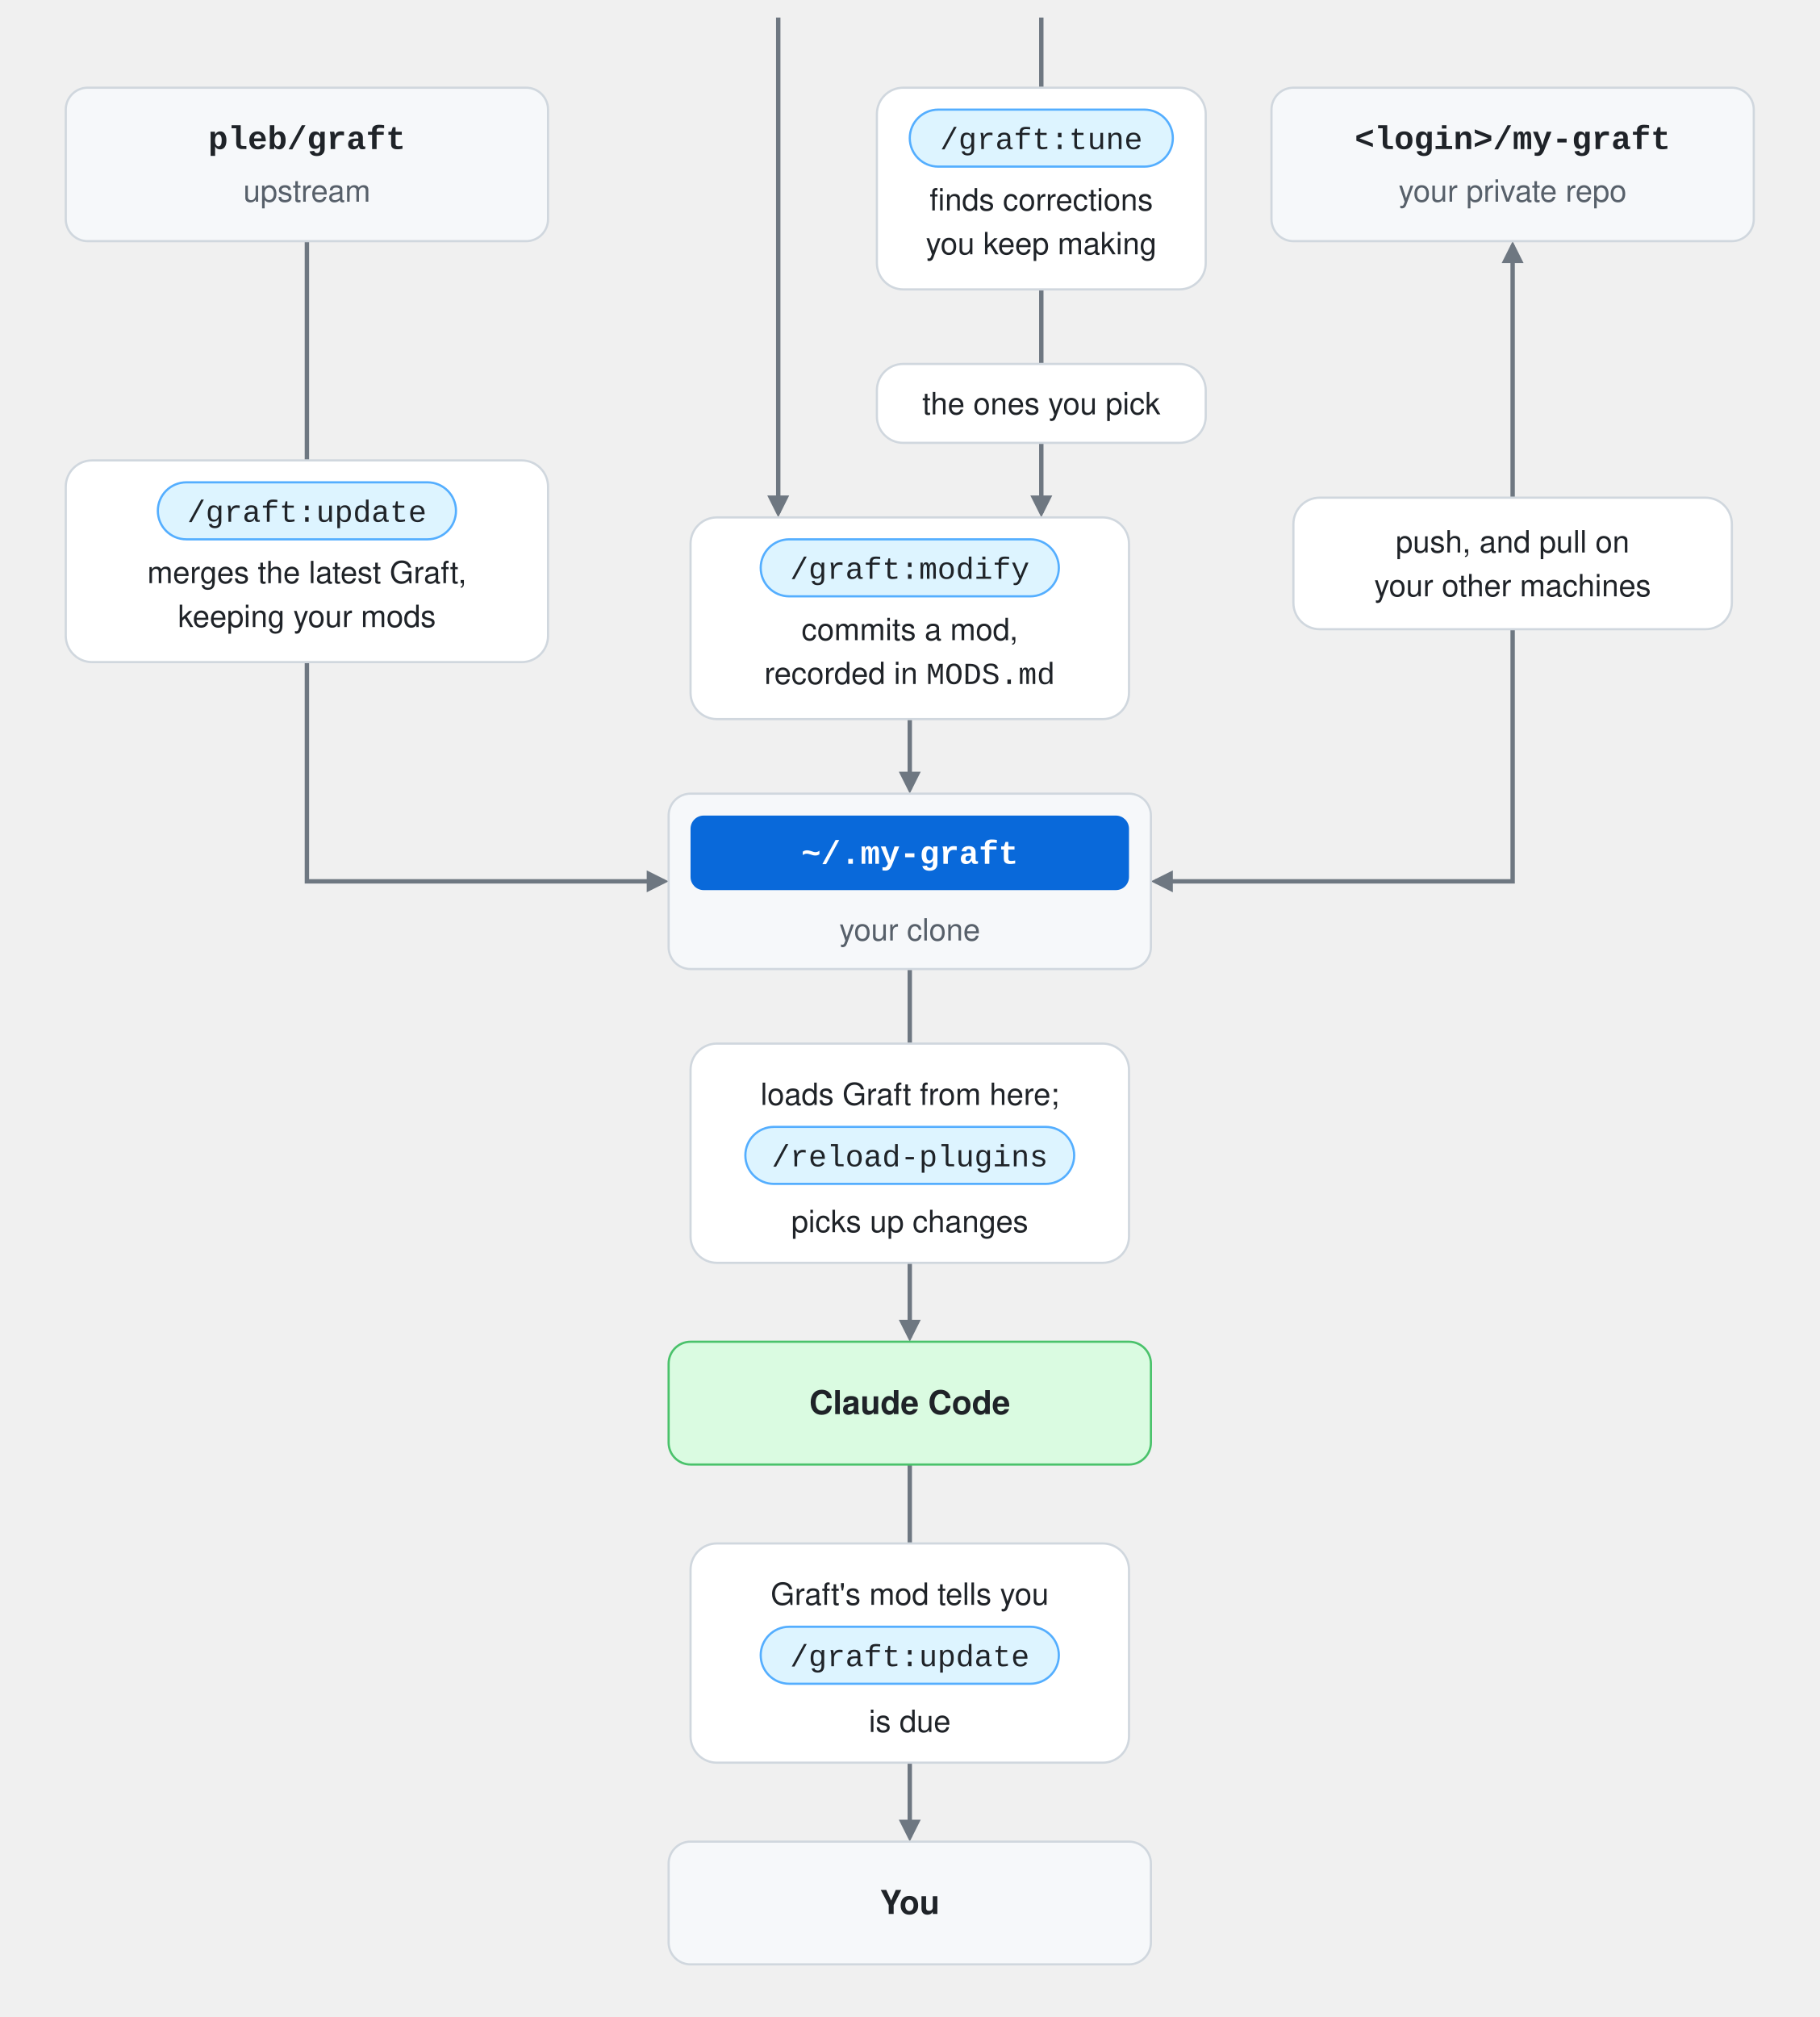
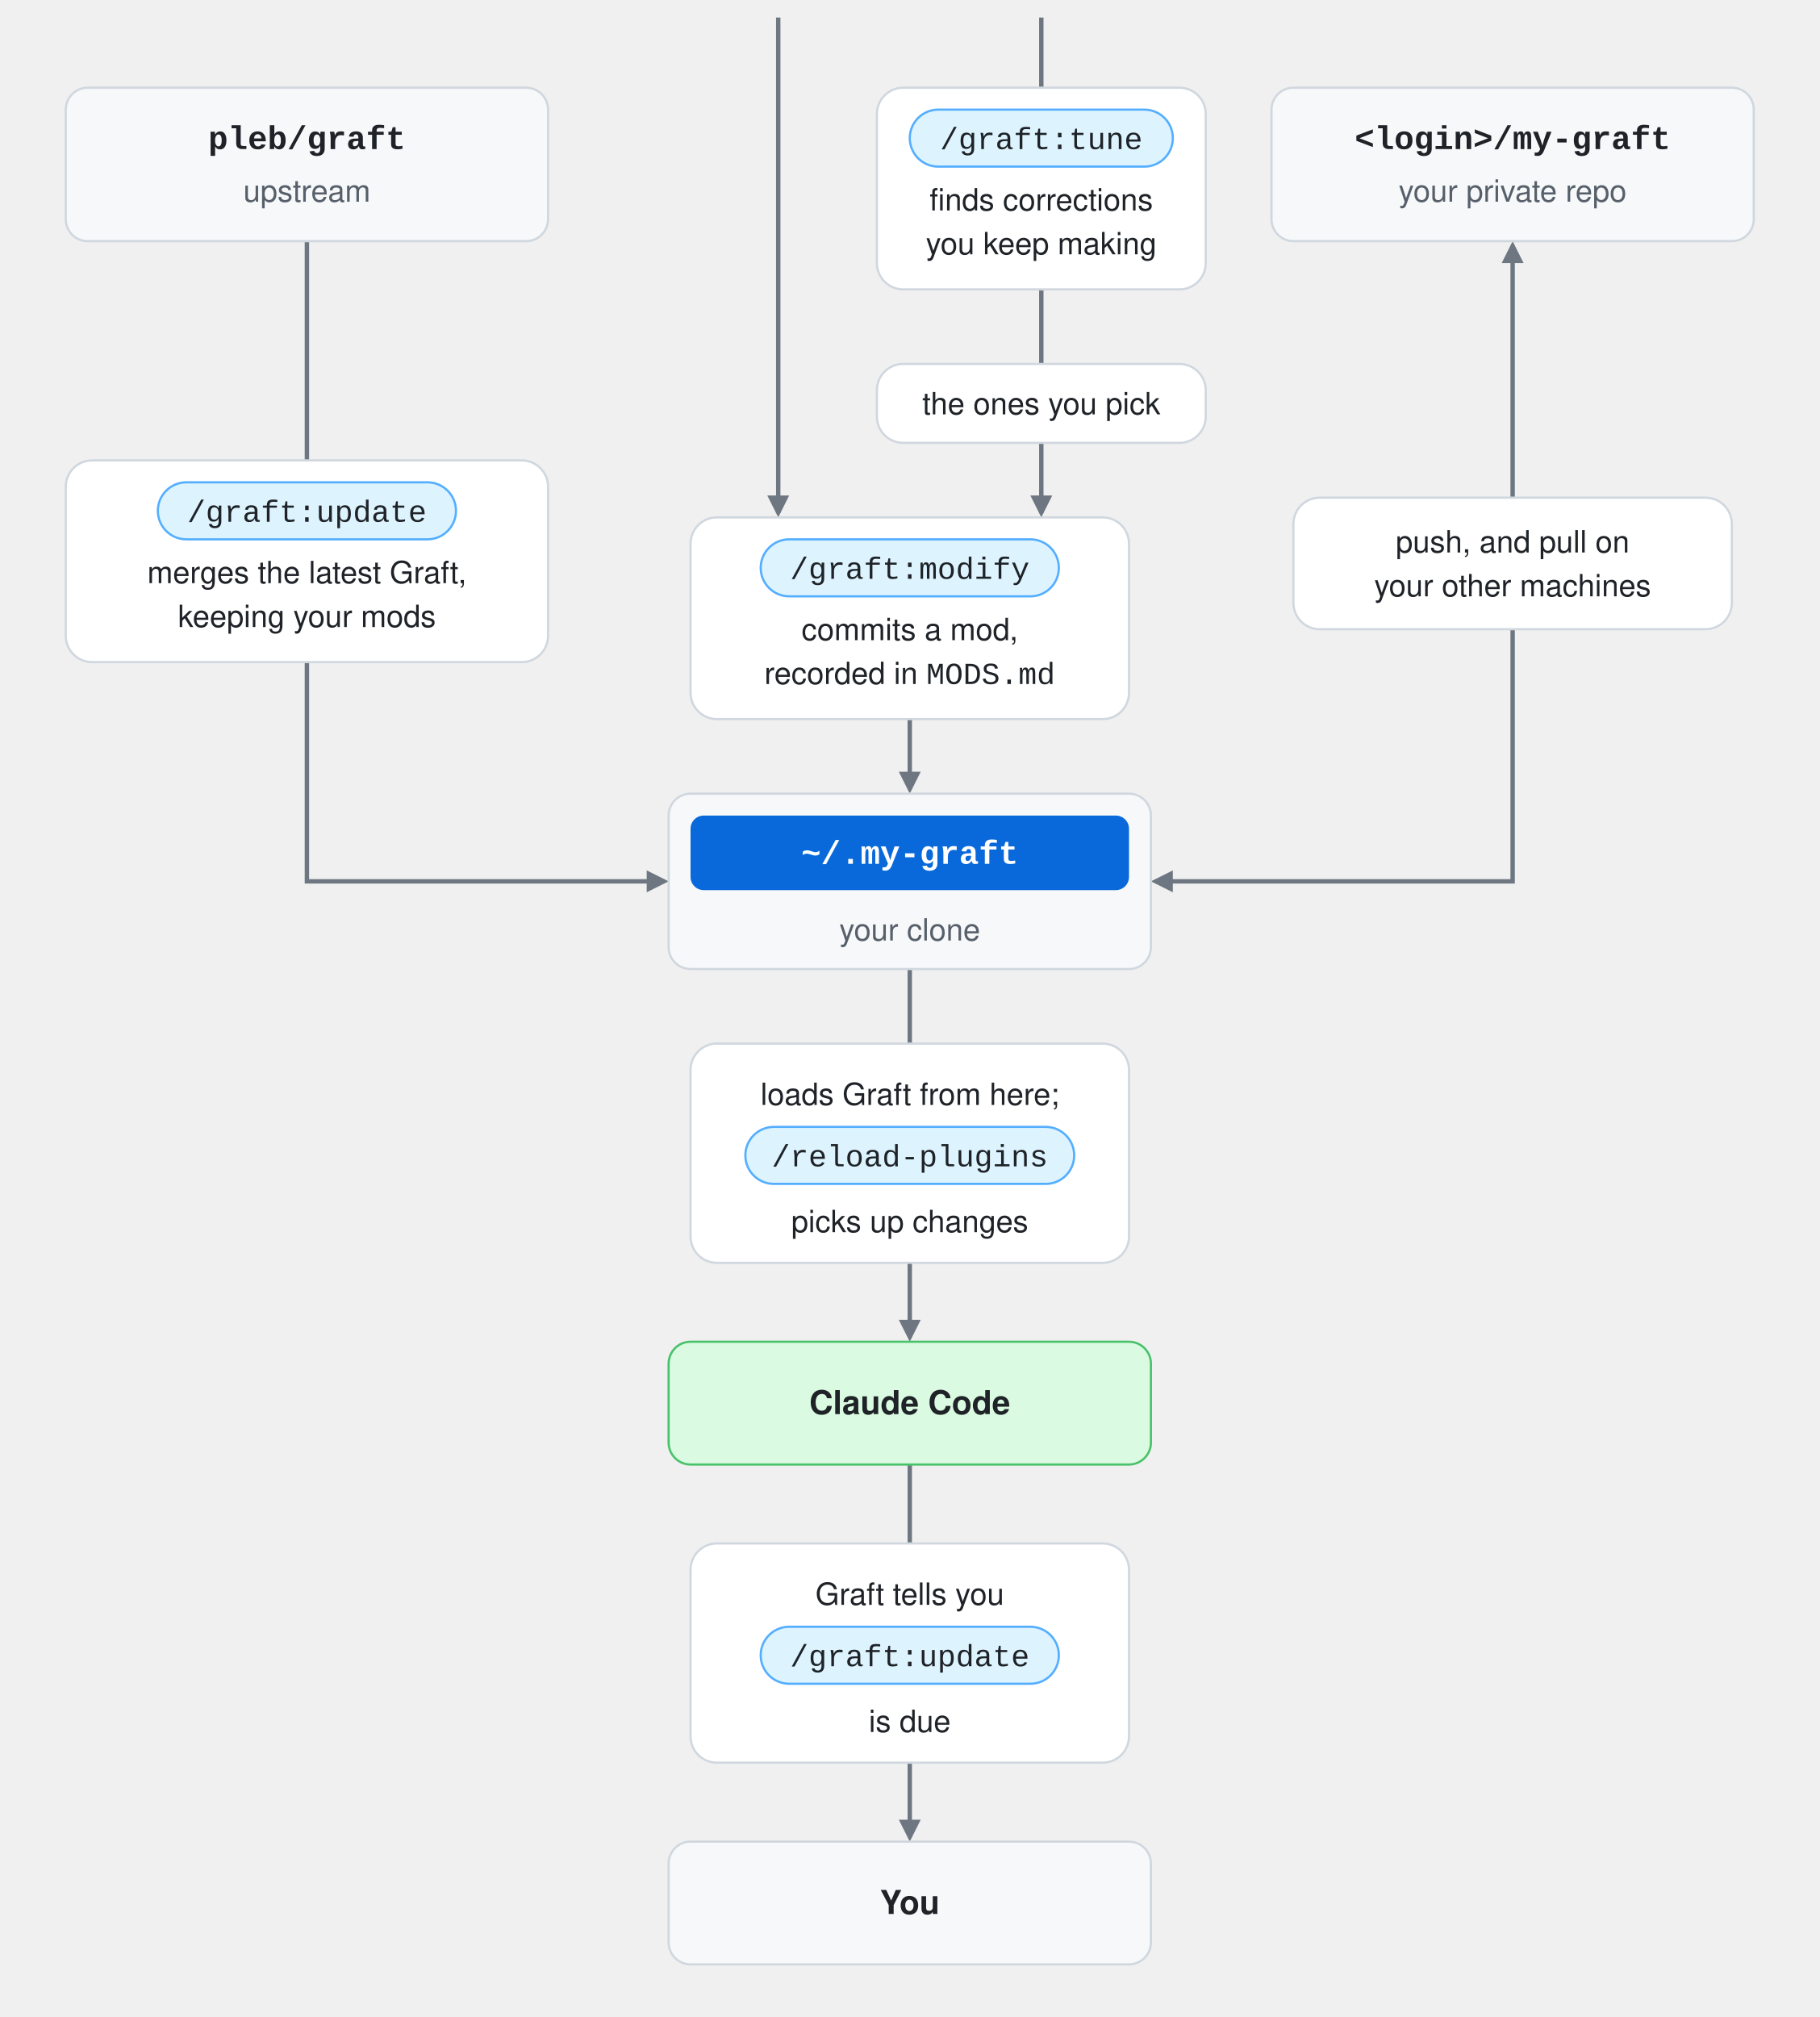
<svg xmlns="http://www.w3.org/2000/svg" viewBox="0 0 830 920" width="830" height="920" role="img" aria-labelledby="title desc">
  <style>
    .sans { font-family: -apple-system, BlinkMacSystemFont, 'Segoe UI', Helvetica, Arial, sans-serif; }
    .mono { font-family: ui-monospace, SFMono-Regular, Menlo, Consolas, 'Liberation Mono', monospace; }
    .name { font-size: 15px; font-weight: 700; fill: #1f2328; }
    .head { font-size: 15px; font-weight: 700; fill: #ffffff; }
    .sub { font-size: 14px; fill: #57606a; }
    .label { font-size: 14px; fill: #1f2328; }
    .node { fill: #f6f8fa; stroke: #d0d7de; stroke-width: 1; }
    .pill { fill: #ffffff; stroke: #d0d7de; stroke-width: 1; }
    .cmd { fill: #ddf4ff; stroke: #54aeff; stroke-width: 1; }
    .edge { fill: none; stroke: #6e7781; stroke-width: 2; }
  </style>
  <defs>
    <marker id="arrow-end" viewBox="0 0 10 10" refX="8" refY="5" markerWidth="5" markerHeight="5" markerUnits="strokeWidth" orient="auto">
      <path d="M0,0 L10,5 L0,10 z" fill="#6e7781" />
    </marker>
    <marker id="arrow-start" viewBox="0 0 10 10" refX="2" refY="5" markerWidth="5" markerHeight="5" markerUnits="strokeWidth" orient="auto">
      <path d="M10,0 L0,5 L10,10 z" fill="#6e7781" />
    </marker>
  </defs>
  <path class="edge" d="M140 110 V402 H303" marker-end="url(#arrow-end)" />
  <path class="edge" d="M355 8 V234" marker-end="url(#arrow-end)" />
  <path class="edge" d="M475 8 V234" marker-end="url(#arrow-end)" />
  <path class="edge" d="M415 328 V360" marker-end="url(#arrow-end)" />
  <path class="edge" d="M527 402 H690 V112" marker-start="url(#arrow-start)" marker-end="url(#arrow-end)" />
  <path class="edge" d="M415 442 V610" marker-end="url(#arrow-end)" />
  <path class="edge" d="M415 668 V838" marker-end="url(#arrow-end)" />
  <g id="node-upstream">
    <rect class="node" x="30" y="40" width="220" height="70" rx="10" />
    <text class="mono name" x="140" y="68" text-anchor="middle">pleb/graft</text>
    <text class="sans sub" x="140" y="92" text-anchor="middle">upstream</text>
  </g>
  <g id="node-private">
    <rect class="node" x="580" y="40" width="220" height="70" rx="10" />
    <text class="mono name" x="690" y="68" text-anchor="middle">&lt;login&gt;/my-graft</text>
    <text class="sans sub" x="690" y="92" text-anchor="middle">your private repo</text>
  </g>
  <g id="node-clone">
    <rect class="node" x="305" y="362" width="220" height="80" rx="10" />
    <g id="node-clone-header">
      <rect x="315" y="372" width="200" height="34" rx="6" fill="#0969da" />
      <text class="mono head" x="415" y="394" text-anchor="middle">~/.my-graft</text>
    </g>
    <text class="sans sub" x="415" y="429" text-anchor="middle">your clone</text>
  </g>
  <g id="node-claude">
    <rect x="305" y="612" width="220" height="56" rx="10" fill="#dafbe1" stroke="#4ac26b" stroke-width="1" />
    <text class="sans name" x="415" y="645" text-anchor="middle">Claude Code</text>
  </g>
  <g id="label-update">
    <rect class="pill" x="30" y="210" width="220" height="92" rx="12" />
    <g id="label-update-cmd">
      <rect class="cmd" x="72" y="220" width="136" height="26" rx="13" />
      <text class="mono label" x="140" y="238" text-anchor="middle">/graft:update</text>
    </g>
    <text class="sans label" x="140" y="266" text-anchor="middle">merges the latest Graft,</text>
    <text class="sans label" x="140" y="286" text-anchor="middle">keeping your mods</text>
  </g>
  <g id="label-tune">
    <rect class="pill" x="400" y="40" width="150" height="92" rx="12" />
    <g id="label-tune-cmd">
      <rect class="cmd" x="415" y="50" width="120" height="26" rx="13" />
      <text class="mono label" x="475" y="68" text-anchor="middle">/graft:tune</text>
    </g>
    <text class="sans label" x="475" y="96" text-anchor="middle">finds corrections</text>
    <text class="sans label" x="475" y="116" text-anchor="middle">you keep making</text>
  </g>
  <g id="label-picked">
    <rect class="pill" x="400" y="166" width="150" height="36" rx="12" />
    <text class="sans label" x="475" y="189" text-anchor="middle">the ones you pick</text>
  </g>
  <g id="label-modify">
    <rect class="pill" x="315" y="236" width="200" height="92" rx="12" />
    <g id="label-modify-cmd">
      <rect class="cmd" x="347" y="246" width="136" height="26" rx="13" />
      <text class="mono label" x="415" y="264" text-anchor="middle">/graft:modify</text>
    </g>
    <text class="sans label" x="415" y="292" text-anchor="middle">commits a mod,</text>
    <text class="sans label" x="415" y="312" text-anchor="middle">recorded in <tspan class="mono">MODS.md</tspan>
    </text>
  </g>
  <g id="label-sync">
    <rect class="pill" x="590" y="227" width="200" height="60" rx="12" />
    <text class="sans label" x="690" y="252" text-anchor="middle">push, and pull on</text>
    <text class="sans label" x="690" y="272" text-anchor="middle">your other machines</text>
  </g>
  <g id="label-load">
    <rect class="pill" x="315" y="476" width="200" height="100" rx="12" />
    <text class="sans label" x="415" y="504" text-anchor="middle">loads Graft from here;</text>
    <g id="label-load-cmd">
      <rect class="cmd" x="340" y="514" width="150" height="26" rx="13" />
      <text class="mono label" x="415" y="532" text-anchor="middle">/reload-plugins</text>
    </g>
    <text class="sans label" x="415" y="562" text-anchor="middle">picks up changes</text>
  </g>
  <g id="node-you">
    <rect class="node" x="305" y="840" width="220" height="56" rx="10" />
    <text class="sans name" x="415" y="873" text-anchor="middle">You</text>
  </g>
  <g id="label-notify">
    <rect class="pill" x="315" y="704" width="200" height="100" rx="12" />
-     <text class="sans label" x="415" y="732" text-anchor="middle">Graft's mod tells you</text>
+     <text class="sans label" x="415" y="732" text-anchor="middle">Graft tells you</text>
    <g id="label-notify-cmd">
      <rect class="cmd" x="347" y="742" width="136" height="26" rx="13" />
      <text class="mono label" x="415" y="760" text-anchor="middle">/graft:update</text>
    </g>
    <text class="sans label" x="415" y="790" text-anchor="middle">is due</text>
  </g>
</svg>
